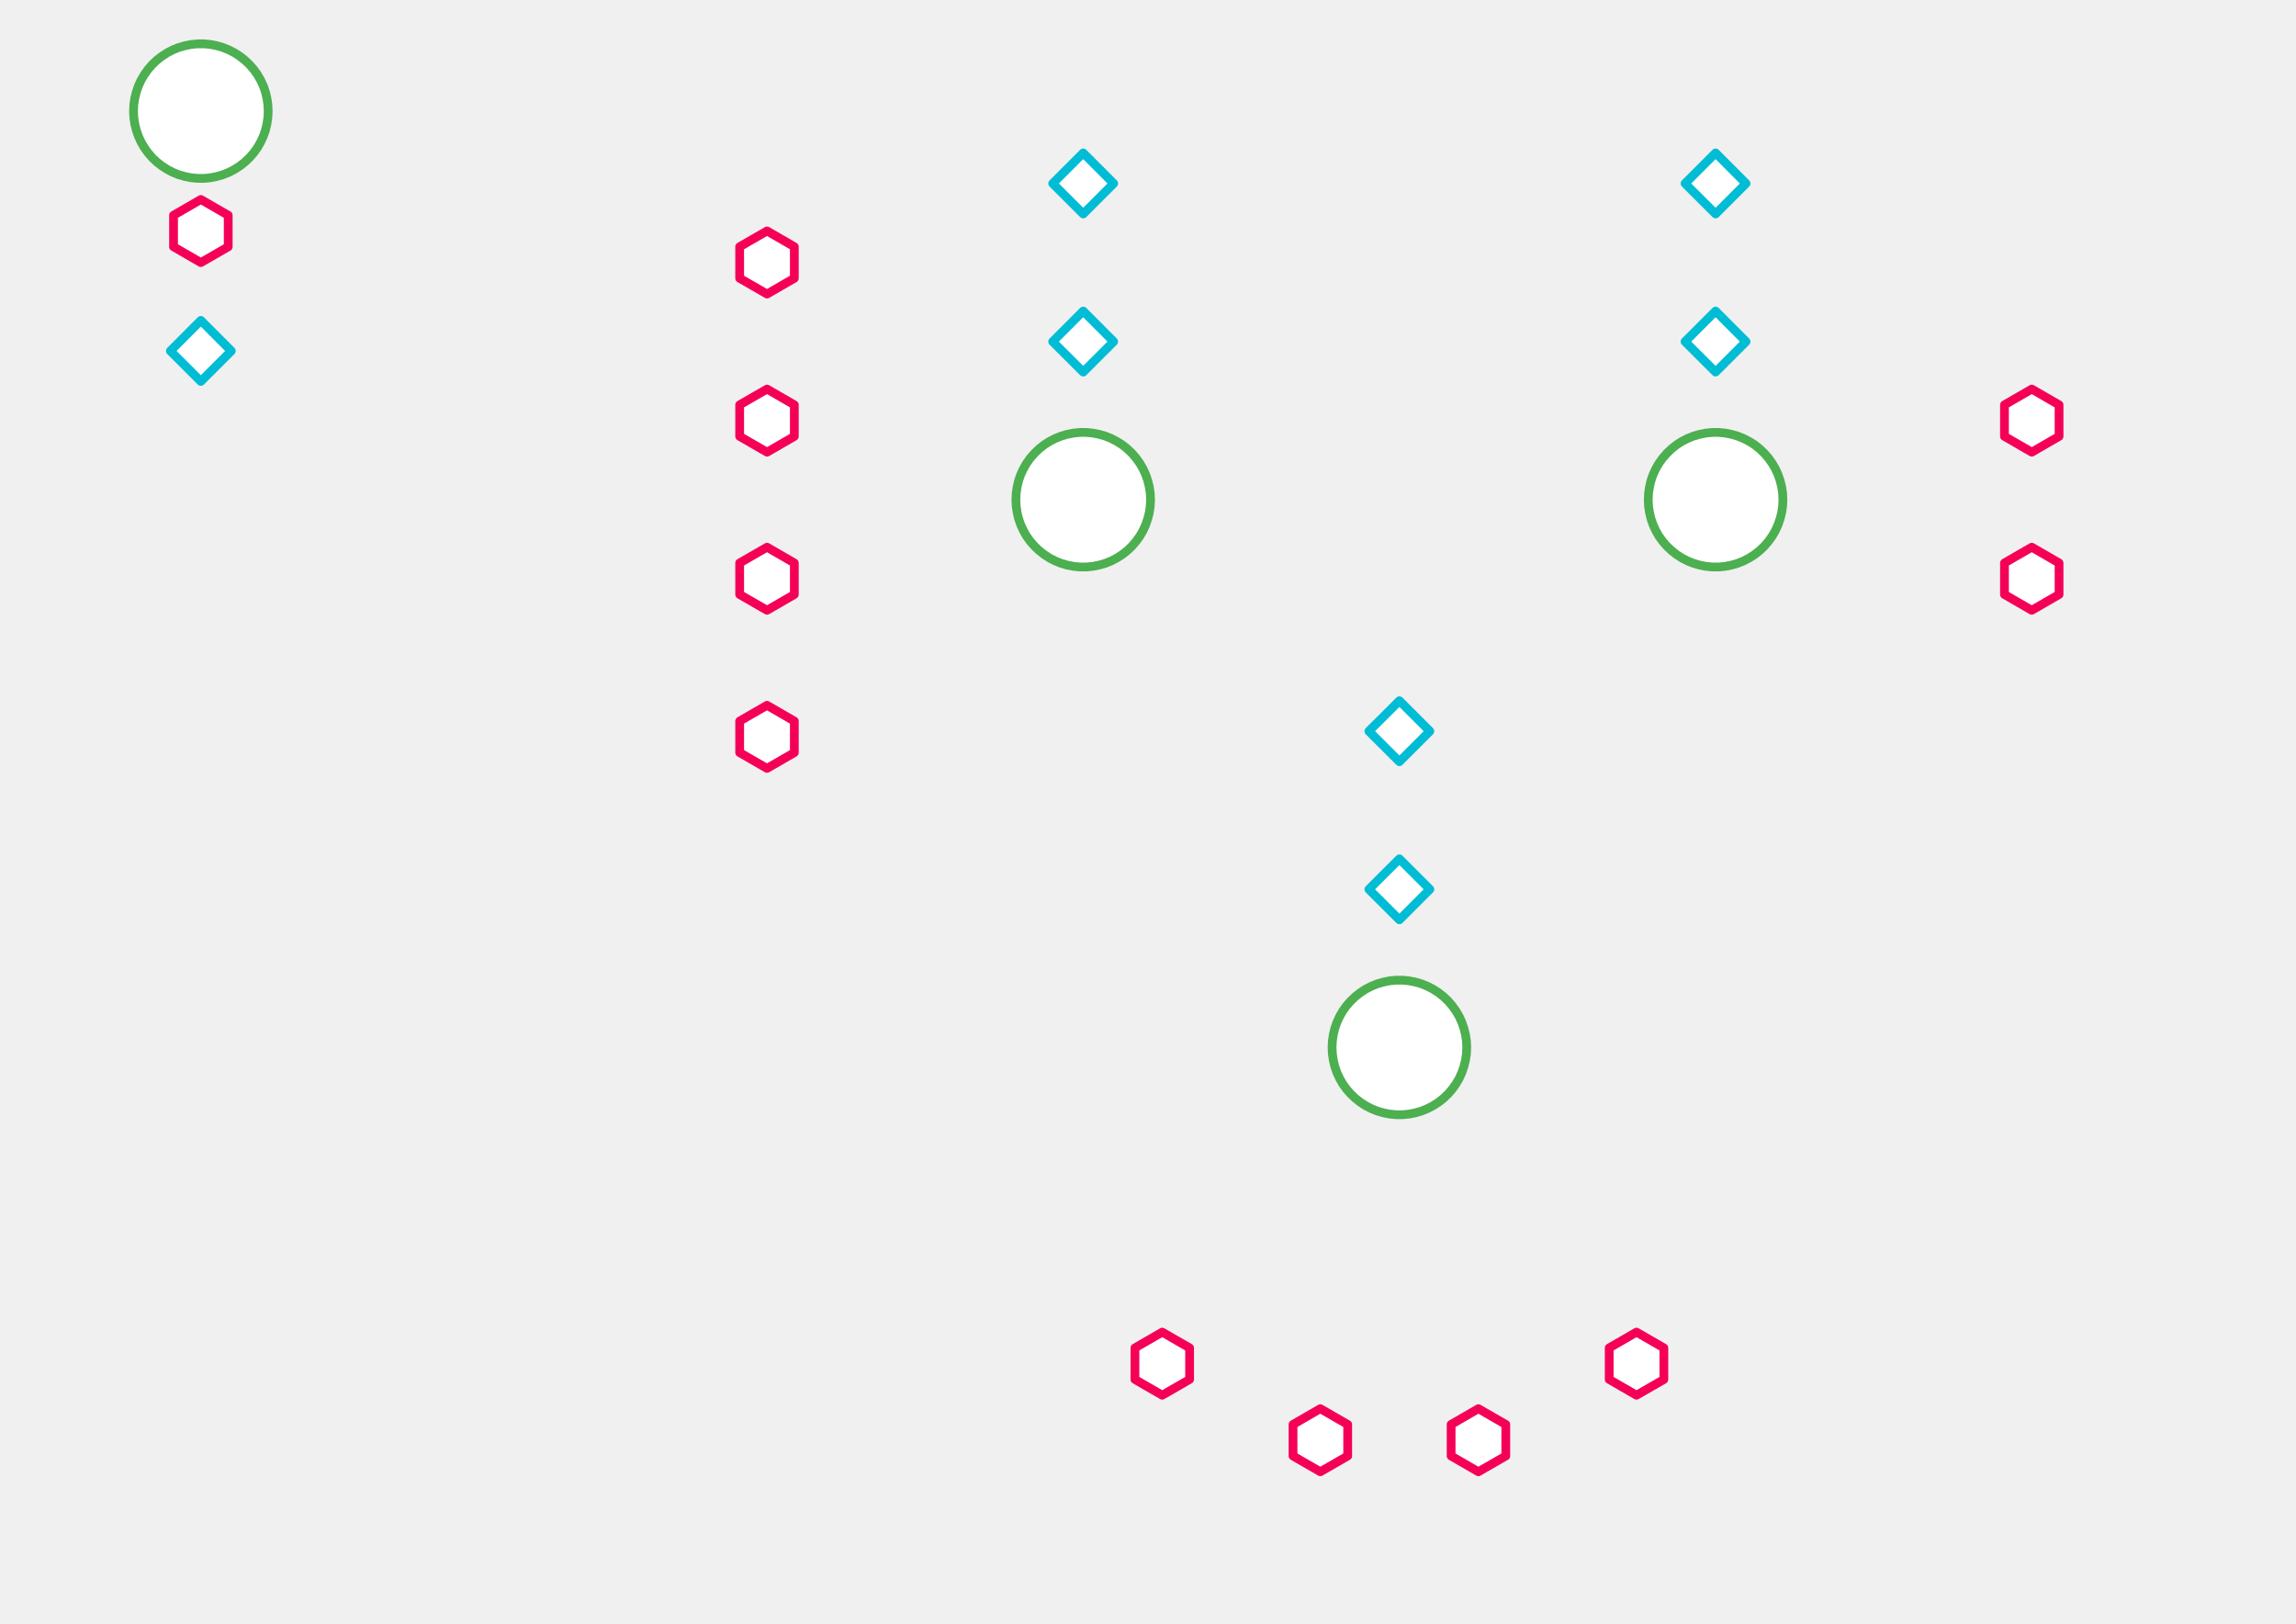
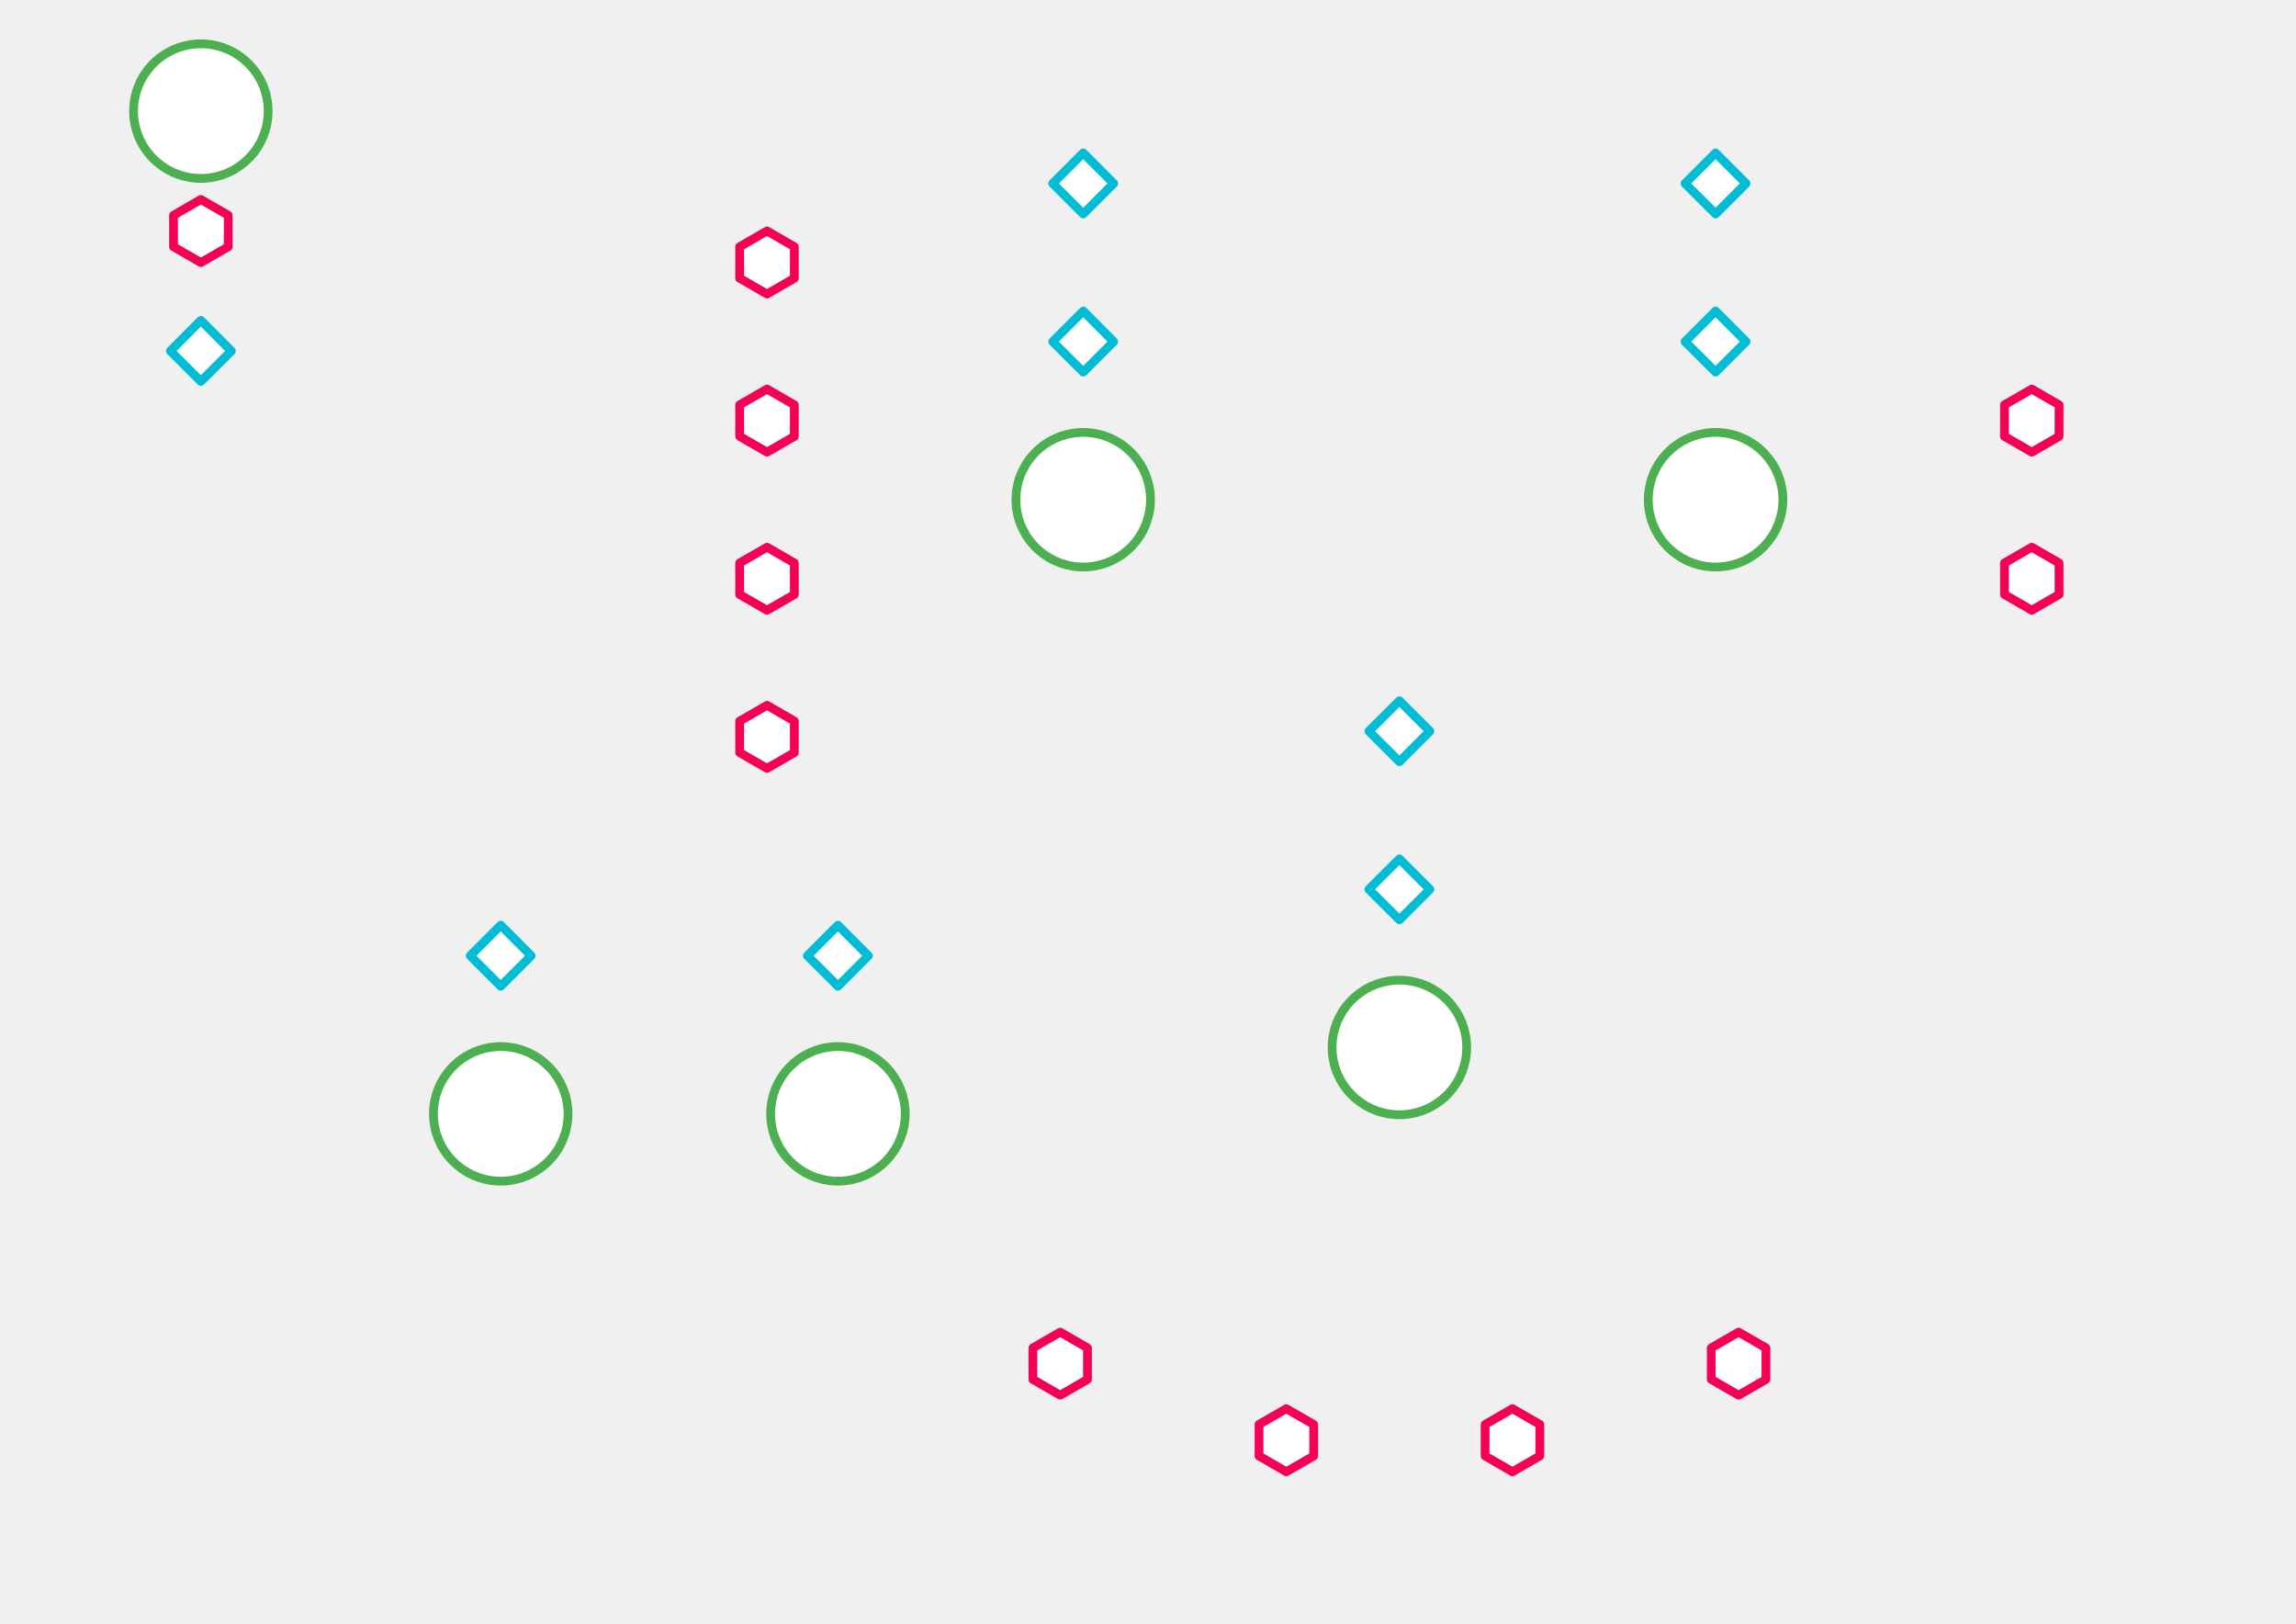
<svg xmlns="http://www.w3.org/2000/svg" version="1.1" x="0px" y="0px" width="297mm" height="210mm" viewBox="0 0 297 210" xml:space="preserve">
  <style type="text/css">
    *{fill:white; stroke-width:0.3mm; stroke-linejoin:round;}
.geometry{stroke:#F50057;}
.featureClass{stroke:#00BCD4;}
.node{stroke:#4CAF50;}
    </style>
+   <path spline_1deg="" d=" M73.48,144.06 L73.44,143.23 L73.32,142.41 L73.13,141.60 L72.85,140.82 L72.51,140.07 L72.10,139.35 L71.62,138.67 L71.07,138.05 L70.47,137.48 L69.82,136.96 L69.12,136.52 L68.39,136.14 L67.62,135.83 L66.82,135.59 L66.01,135.44 L65.18,135.36 L64.36,135.36 L63.53,135.44 L62.72,135.59 L61.92,135.83 L61.15,136.14 L60.42,136.52 L59.72,136.96 L59.07,137.48 L58.47,138.05 L57.93,138.67 L57.44,139.35 L57.03,140.07 L56.69,140.82 L56.41,141.60 L56.22,142.41 L56.10,143.23 L56.06,144.06 L56.10,144.88 L56.22,145.71 L56.41,146.51 L56.69,147.29 L57.03,148.05 L57.44,148.77 L57.93,149.44 L58.47,150.07 L59.07,150.64 L59.72,151.15 L60.42,151.60 L61.15,151.98 L61.92,152.29 L62.72,152.52 L63.53,152.68 L64.36,152.76 L65.18,152.76 L66.01,152.68 L66.82,152.52 L67.62,152.29 L68.39,151.98 L69.12,151.60 L69.82,151.15 L70.47,150.64 L71.07,150.07 L71.62,149.44 L72.10,148.77 L72.51,148.05 L72.85,147.29 L73.13,146.51 L73.32,145.71 L73.44,144.88Z" class="node" />
+   <path spline_1deg="" d=" M112.33,123.61 L108.39,119.66 L104.44,123.61 L108.39,127.55Z" class="featureClass" />
+   <path spline_1deg="" d=" M68.71,123.61 L64.77,119.66 L60.83,123.61 L64.77,127.55Z" class="featureClass" />
+   <path spline_1deg="" d=" M117.10,144.06 L117.06,143.23 L116.94,142.41 L116.74,141.60 L116.47,140.82 L116.13,140.07 L115.71,139.35 L115.23,138.67 L114.69,138.05 L114.09,137.48 L113.44,136.96 L112.74,136.52 L112.01,136.14 L111.24,135.83 L110.44,135.59 L109.63,135.44 L108.80,135.36 L107.97,135.36 L107.15,135.44 L106.34,135.59 L105.54,135.83 L104.77,136.14 L104.03,136.52 L103.34,136.96 L102.69,137.48 L102.09,138.05 L101.54,138.67 L101.06,139.35 L100.65,140.07 L100.30,140.82 L100.03,141.60 L99.84,142.41 L99.72,143.23 L99.68,144.06 L99.72,144.88 L99.84,145.71 L100.03,146.51 L100.30,147.29 L100.65,148.05 L101.06,148.77 L101.54,149.44 L102.09,150.07 L102.69,150.64 L103.34,151.15 L104.03,151.60 L104.77,151.98 L105.54,152.29 L106.34,152.52 L107.15,152.68 L107.97,152.76 L108.80,152.76 L109.63,152.68 L110.44,152.52 L111.24,152.29 L112.01,151.98 L112.74,151.60 L113.44,151.15 L114.09,150.64 L114.69,150.07 L115.23,149.44 L115.71,148.77 L116.13,148.05 L116.47,147.29 L116.74,146.51 L116.94,145.71 L117.06,144.88Z" class="node" />
+   <path spline_1deg="" d=" M199.18,184.23 L195.64,182.19 L192.11,184.23 L192.11,188.31 L195.64,190.35 L199.18,188.31Z" class="geometry" />
+   <path spline_1deg="" d=" M169.93,184.23 L166.39,182.19 L162.86,184.23 L162.86,188.31 L166.39,190.35 L169.93,188.31Z" class="geometry" />
+   <path spline_1deg="" d=" M228.43,174.33 L224.90,172.29 L221.36,174.33 L221.36,178.41 L224.90,180.45 L228.43,178.41Z" class="geometry" />
+   <path spline_1deg="" d=" M140.67,174.33 L137.14,172.29 L133.61,174.33 L133.61,178.41 L137.14,180.45 L140.67,178.41Z" class="geometry" />
  <path spline_1deg="" d=" M29.52,27.84 L25.98,25.80 L22.45,27.84 L22.45,31.92 L25.98,33.96 L29.52,31.92Z" class="geometry" />
  <path spline_1deg="" d=" M29.92,45.39 L25.98,41.44 L22.04,45.39 L25.98,49.33Z" class="featureClass" />
  <path spline_1deg="" d=" M34.69,14.37 L34.65,13.54 L34.53,12.72 L34.34,11.92 L34.07,11.13 L33.72,10.38 L33.31,9.66 L32.83,8.99 L32.28,8.36 L31.68,7.79 L31.03,7.28 L30.34,6.83 L29.60,6.45 L28.83,6.14 L28.03,5.91 L27.22,5.75 L26.40,5.67 L25.57,5.67 L24.74,5.75 L23.93,5.91 L23.13,6.14 L22.36,6.45 L21.63,6.83 L20.93,7.28 L20.28,7.79 L19.68,8.36 L19.14,8.99 L18.66,9.66 L18.24,10.38 L17.90,11.13 L17.63,11.92 L17.43,12.72 L17.31,13.54 L17.27,14.37 L17.31,15.20 L17.43,16.02 L17.63,16.82 L17.90,17.61 L18.24,18.36 L18.66,19.08 L19.14,19.75 L19.68,20.38 L20.28,20.95 L20.93,21.46 L21.63,21.91 L22.36,22.29 L23.13,22.60 L23.93,22.83 L24.74,22.99 L25.57,23.07 L26.40,23.07 L27.22,22.99 L28.03,22.83 L28.83,22.60 L29.60,22.29 L30.34,21.91 L31.03,21.46 L31.68,20.95 L32.28,20.38 L32.83,19.75 L33.31,19.08 L33.72,18.36 L34.07,17.61 L34.34,16.82 L34.53,16.02 L34.65,15.20Z" class="node" />
-   <path spline_1deg="" d=" M194.78,184.23 L191.24,182.19 L187.71,184.23 L187.71,188.31 L191.24,190.35 L194.78,188.31Z" class="geometry" />
-   <path spline_1deg="" d=" M174.33,184.23 L170.79,182.19 L167.26,184.23 L167.26,188.31 L170.79,190.35 L174.33,188.31Z" class="geometry" />
  <path spline_1deg="" d=" M184.96,94.57 L181.02,90.63 L177.07,94.57 L181.02,98.51Z" class="featureClass" />
  <path spline_1deg="" d=" M184.96,115.02 L181.02,111.08 L177.07,115.02 L181.02,118.96Z" class="featureClass" />
-   <path spline_1deg="" d=" M215.23,174.33 L211.69,172.29 L208.16,174.33 L208.16,178.41 L211.69,180.45 L215.23,178.41Z" class="geometry" />
-   <path spline_1deg="" d=" M153.88,174.33 L150.34,172.29 L146.81,174.33 L146.81,178.41 L150.34,180.45 L153.88,178.41Z" class="geometry" />
  <path spline_1deg="" d=" M189.73,135.47 L189.69,134.64 L189.57,133.82 L189.37,133.02 L189.10,132.23 L188.76,131.48 L188.34,130.76 L187.86,130.09 L187.32,129.46 L186.72,128.89 L186.07,128.38 L185.37,127.93 L184.64,127.55 L183.87,127.24 L183.07,127.01 L182.26,126.85 L181.43,126.77 L180.60,126.77 L179.78,126.85 L178.97,127.01 L178.17,127.24 L177.40,127.55 L176.66,127.93 L175.97,128.38 L175.32,128.89 L174.72,129.46 L174.17,130.09 L173.69,130.76 L173.28,131.48 L172.93,132.23 L172.66,133.02 L172.47,133.82 L172.35,134.64 L172.31,135.47 L172.35,136.30 L172.47,137.12 L172.66,137.92 L172.93,138.71 L173.28,139.46 L173.69,140.18 L174.17,140.85 L174.72,141.48 L175.32,142.05 L175.97,142.56 L176.66,143.01 L177.40,143.39 L178.17,143.70 L178.97,143.93 L179.78,144.09 L180.60,144.17 L181.43,144.17 L182.26,144.09 L183.07,143.93 L183.87,143.70 L184.64,143.39 L185.37,143.01 L186.07,142.56 L186.72,142.05 L187.32,141.48 L187.86,140.85 L188.34,140.18 L188.76,139.46 L189.10,138.71 L189.37,137.92 L189.57,137.12 L189.69,136.30Z" class="node" />
  <path spline_1deg="" d=" M266.35,72.81 L262.82,70.77 L259.29,72.81 L259.29,76.89 L262.82,78.93 L266.35,76.89Z" class="geometry" />
  <path spline_1deg="" d=" M266.35,52.36 L262.82,50.32 L259.29,52.36 L259.29,56.44 L262.82,58.48 L266.35,56.44Z" class="geometry" />
  <path spline_1deg="" d=" M102.75,93.26 L99.22,91.22 L95.68,93.26 L95.68,97.34 L99.22,99.38 L102.75,97.34Z" class="geometry" />
  <path spline_1deg="" d=" M102.75,72.81 L99.22,70.77 L95.68,72.81 L95.68,76.89 L99.22,78.93 L102.75,76.89Z" class="geometry" />
  <path spline_1deg="" d=" M102.75,52.36 L99.22,50.32 L95.68,52.36 L95.68,56.44 L99.22,58.48 L102.75,56.44Z" class="geometry" />
  <path spline_1deg="" d=" M102.75,31.91 L99.22,29.87 L95.68,31.91 L95.68,35.99 L99.22,38.03 L102.75,35.99Z" class="geometry" />
  <path spline_1deg="" d=" M225.86,23.73 L221.92,19.78 L217.97,23.73 L221.92,27.67Z" class="featureClass" />
  <path spline_1deg="" d=" M225.86,44.18 L221.92,40.23 L217.97,44.18 L221.92,48.12Z" class="featureClass" />
  <path spline_1deg="" d=" M230.63,64.63 L230.59,63.80 L230.47,62.98 L230.27,62.17 L230.00,61.39 L229.66,60.64 L229.24,59.92 L228.76,59.25 L228.22,58.62 L227.62,58.05 L226.97,57.53 L226.27,57.09 L225.54,56.71 L224.77,56.40 L223.97,56.17 L223.16,56.01 L222.33,55.93 L221.50,55.93 L220.68,56.01 L219.87,56.17 L219.07,56.40 L218.30,56.71 L217.56,57.09 L216.87,57.53 L216.22,58.05 L215.62,58.62 L215.07,59.25 L214.59,59.92 L214.18,60.64 L213.83,61.39 L213.56,62.17 L213.37,62.98 L213.25,63.80 L213.21,64.63 L213.25,65.46 L213.37,66.28 L213.56,67.08 L213.83,67.86 L214.18,68.62 L214.59,69.34 L215.07,70.01 L215.62,70.64 L216.22,71.21 L216.87,71.72 L217.56,72.17 L218.30,72.55 L219.07,72.86 L219.87,73.09 L220.68,73.25 L221.50,73.33 L222.33,73.33 L223.16,73.25 L223.97,73.09 L224.77,72.86 L225.54,72.55 L226.27,72.17 L226.97,71.72 L227.62,71.21 L228.22,70.64 L228.76,70.01 L229.24,69.34 L229.66,68.62 L230.00,67.86 L230.27,67.08 L230.47,66.28 L230.59,65.46Z" class="node" />
  <path spline_1deg="" d=" M144.06,23.73 L140.12,19.78 L136.17,23.73 L140.12,27.67Z" class="featureClass" />
  <path spline_1deg="" d=" M144.06,44.18 L140.12,40.23 L136.17,44.18 L140.12,48.12Z" class="featureClass" />
  <path spline_1deg="" d=" M148.83,64.63 L148.79,63.80 L148.67,62.98 L148.47,62.17 L148.20,61.39 L147.86,60.64 L147.44,59.92 L146.96,59.25 L146.42,58.62 L145.82,58.05 L145.17,57.53 L144.47,57.09 L143.74,56.71 L142.97,56.40 L142.17,56.17 L141.36,56.01 L140.53,55.93 L139.70,55.93 L138.88,56.01 L138.06,56.17 L137.27,56.40 L136.50,56.71 L135.76,57.09 L135.07,57.53 L134.42,58.05 L133.82,58.62 L133.27,59.25 L132.79,59.92 L132.38,60.64 L132.03,61.39 L131.76,62.17 L131.57,62.98 L131.45,63.80 L131.41,64.63 L131.45,65.46 L131.57,66.28 L131.76,67.08 L132.03,67.86 L132.38,68.62 L132.79,69.34 L133.27,70.01 L133.82,70.64 L134.42,71.21 L135.07,71.72 L135.76,72.17 L136.50,72.55 L137.27,72.86 L138.06,73.09 L138.88,73.25 L139.70,73.33 L140.53,73.33 L141.36,73.25 L142.17,73.09 L142.97,72.86 L143.74,72.55 L144.47,72.17 L145.17,71.72 L145.82,71.21 L146.42,70.64 L146.96,70.01 L147.44,69.34 L147.86,68.62 L148.20,67.86 L148.47,67.08 L148.67,66.28 L148.79,65.46Z" class="node" />
</svg>
